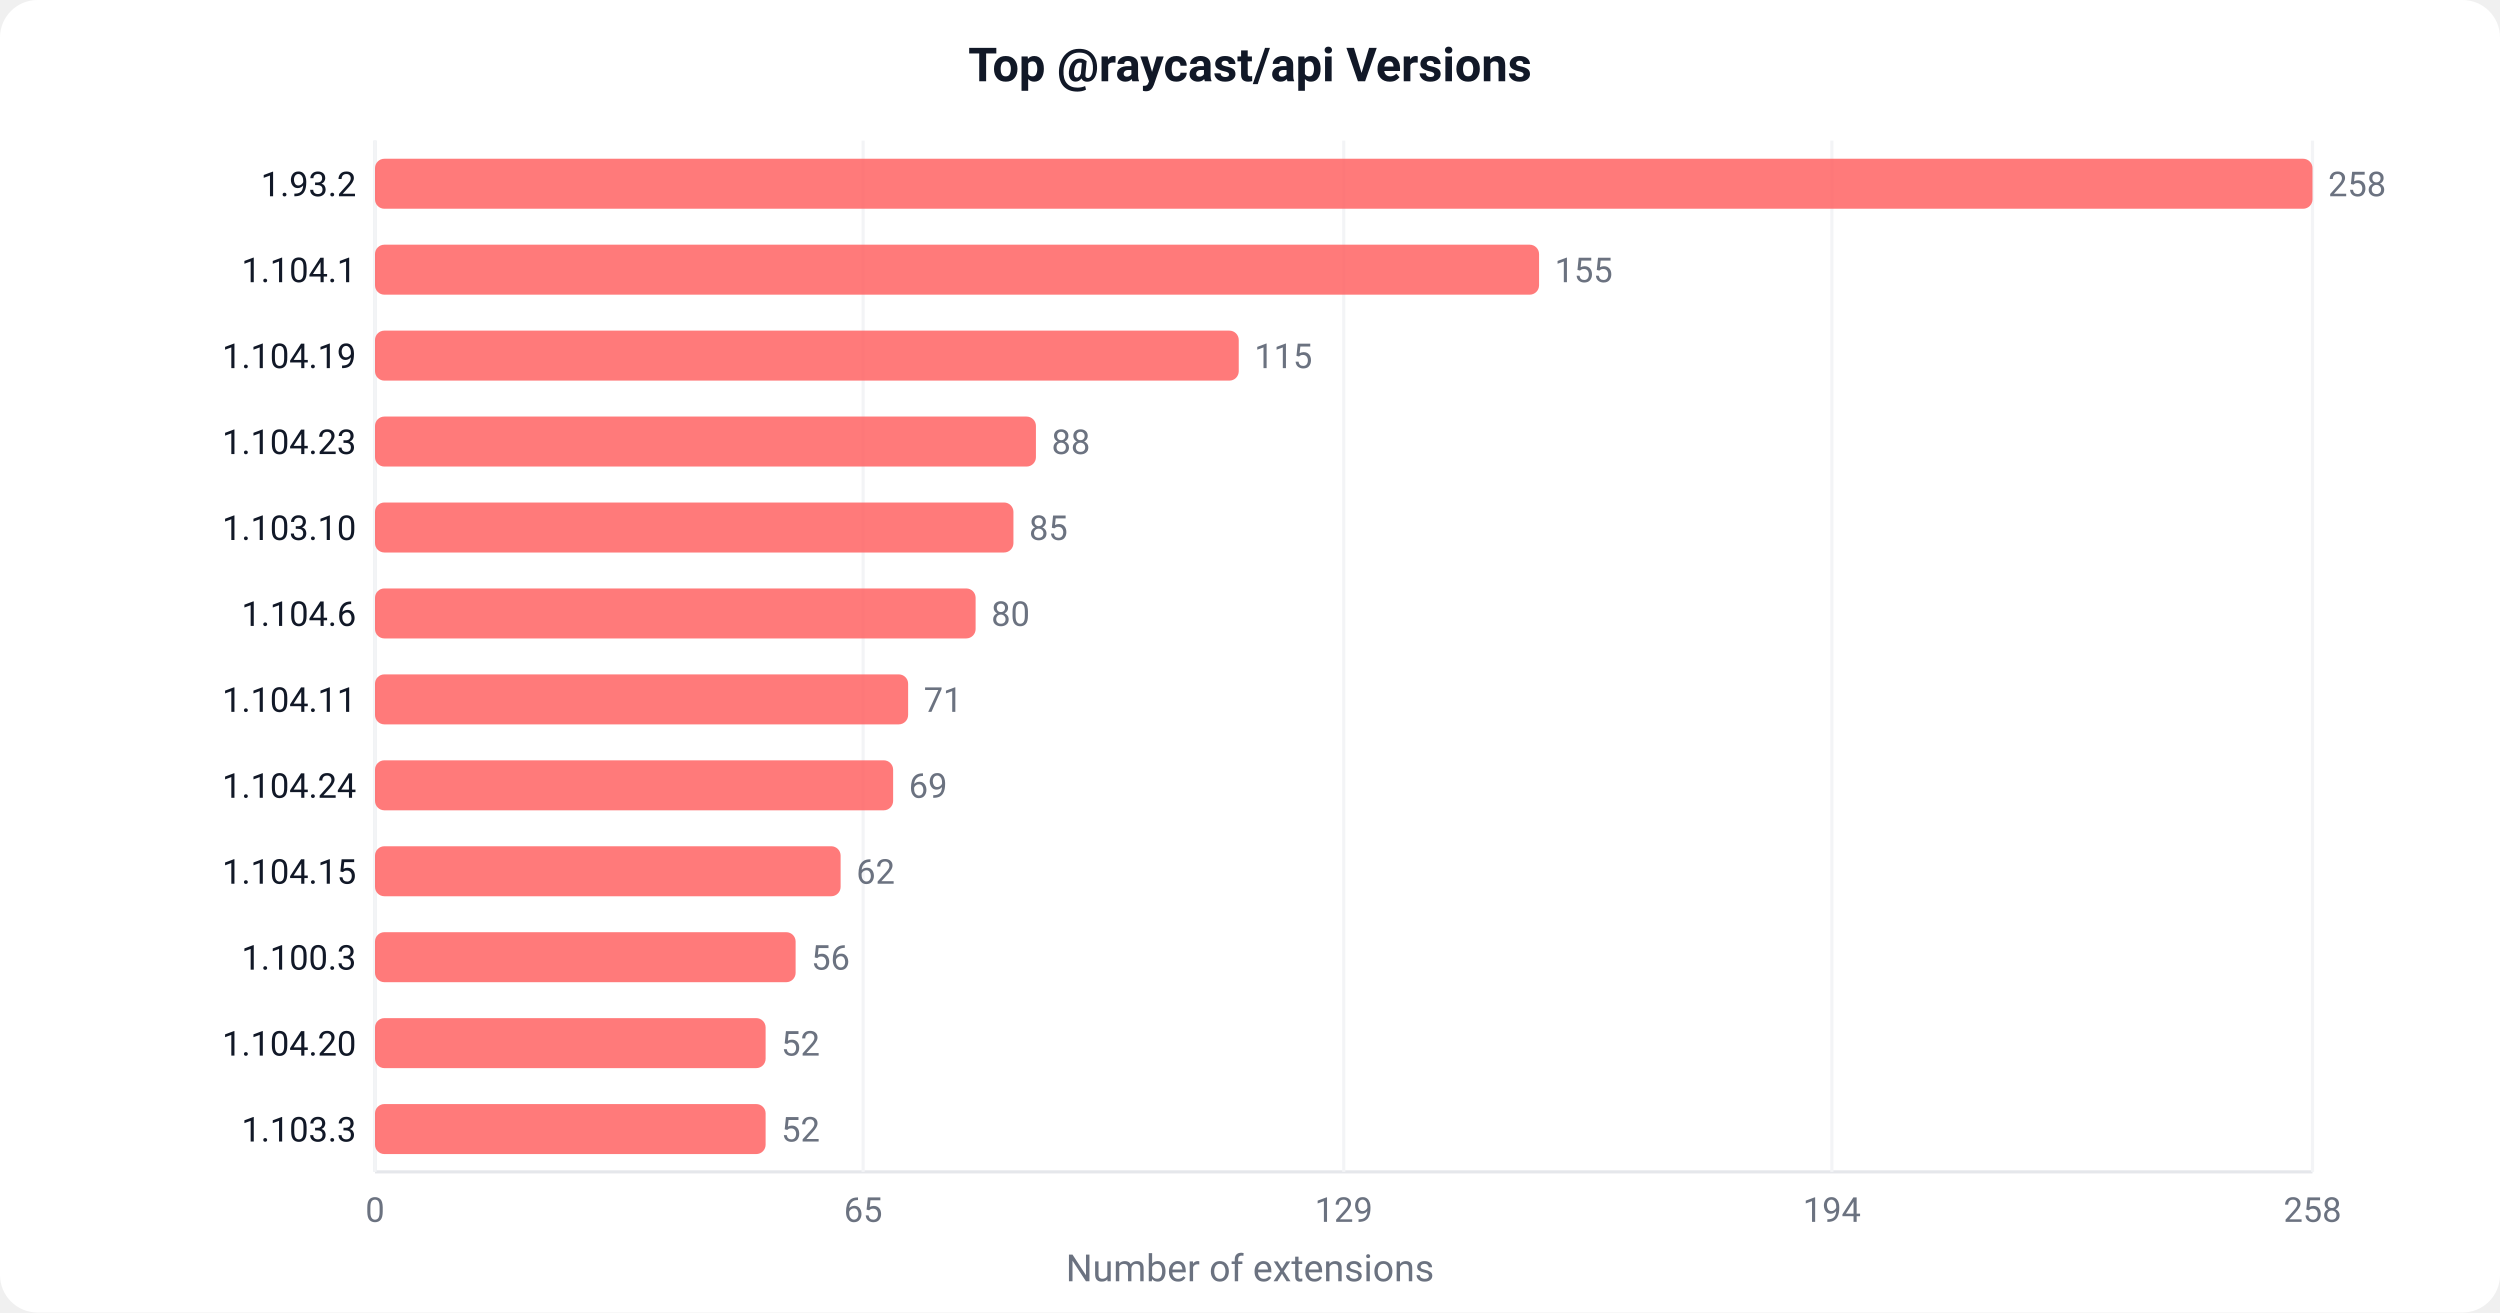
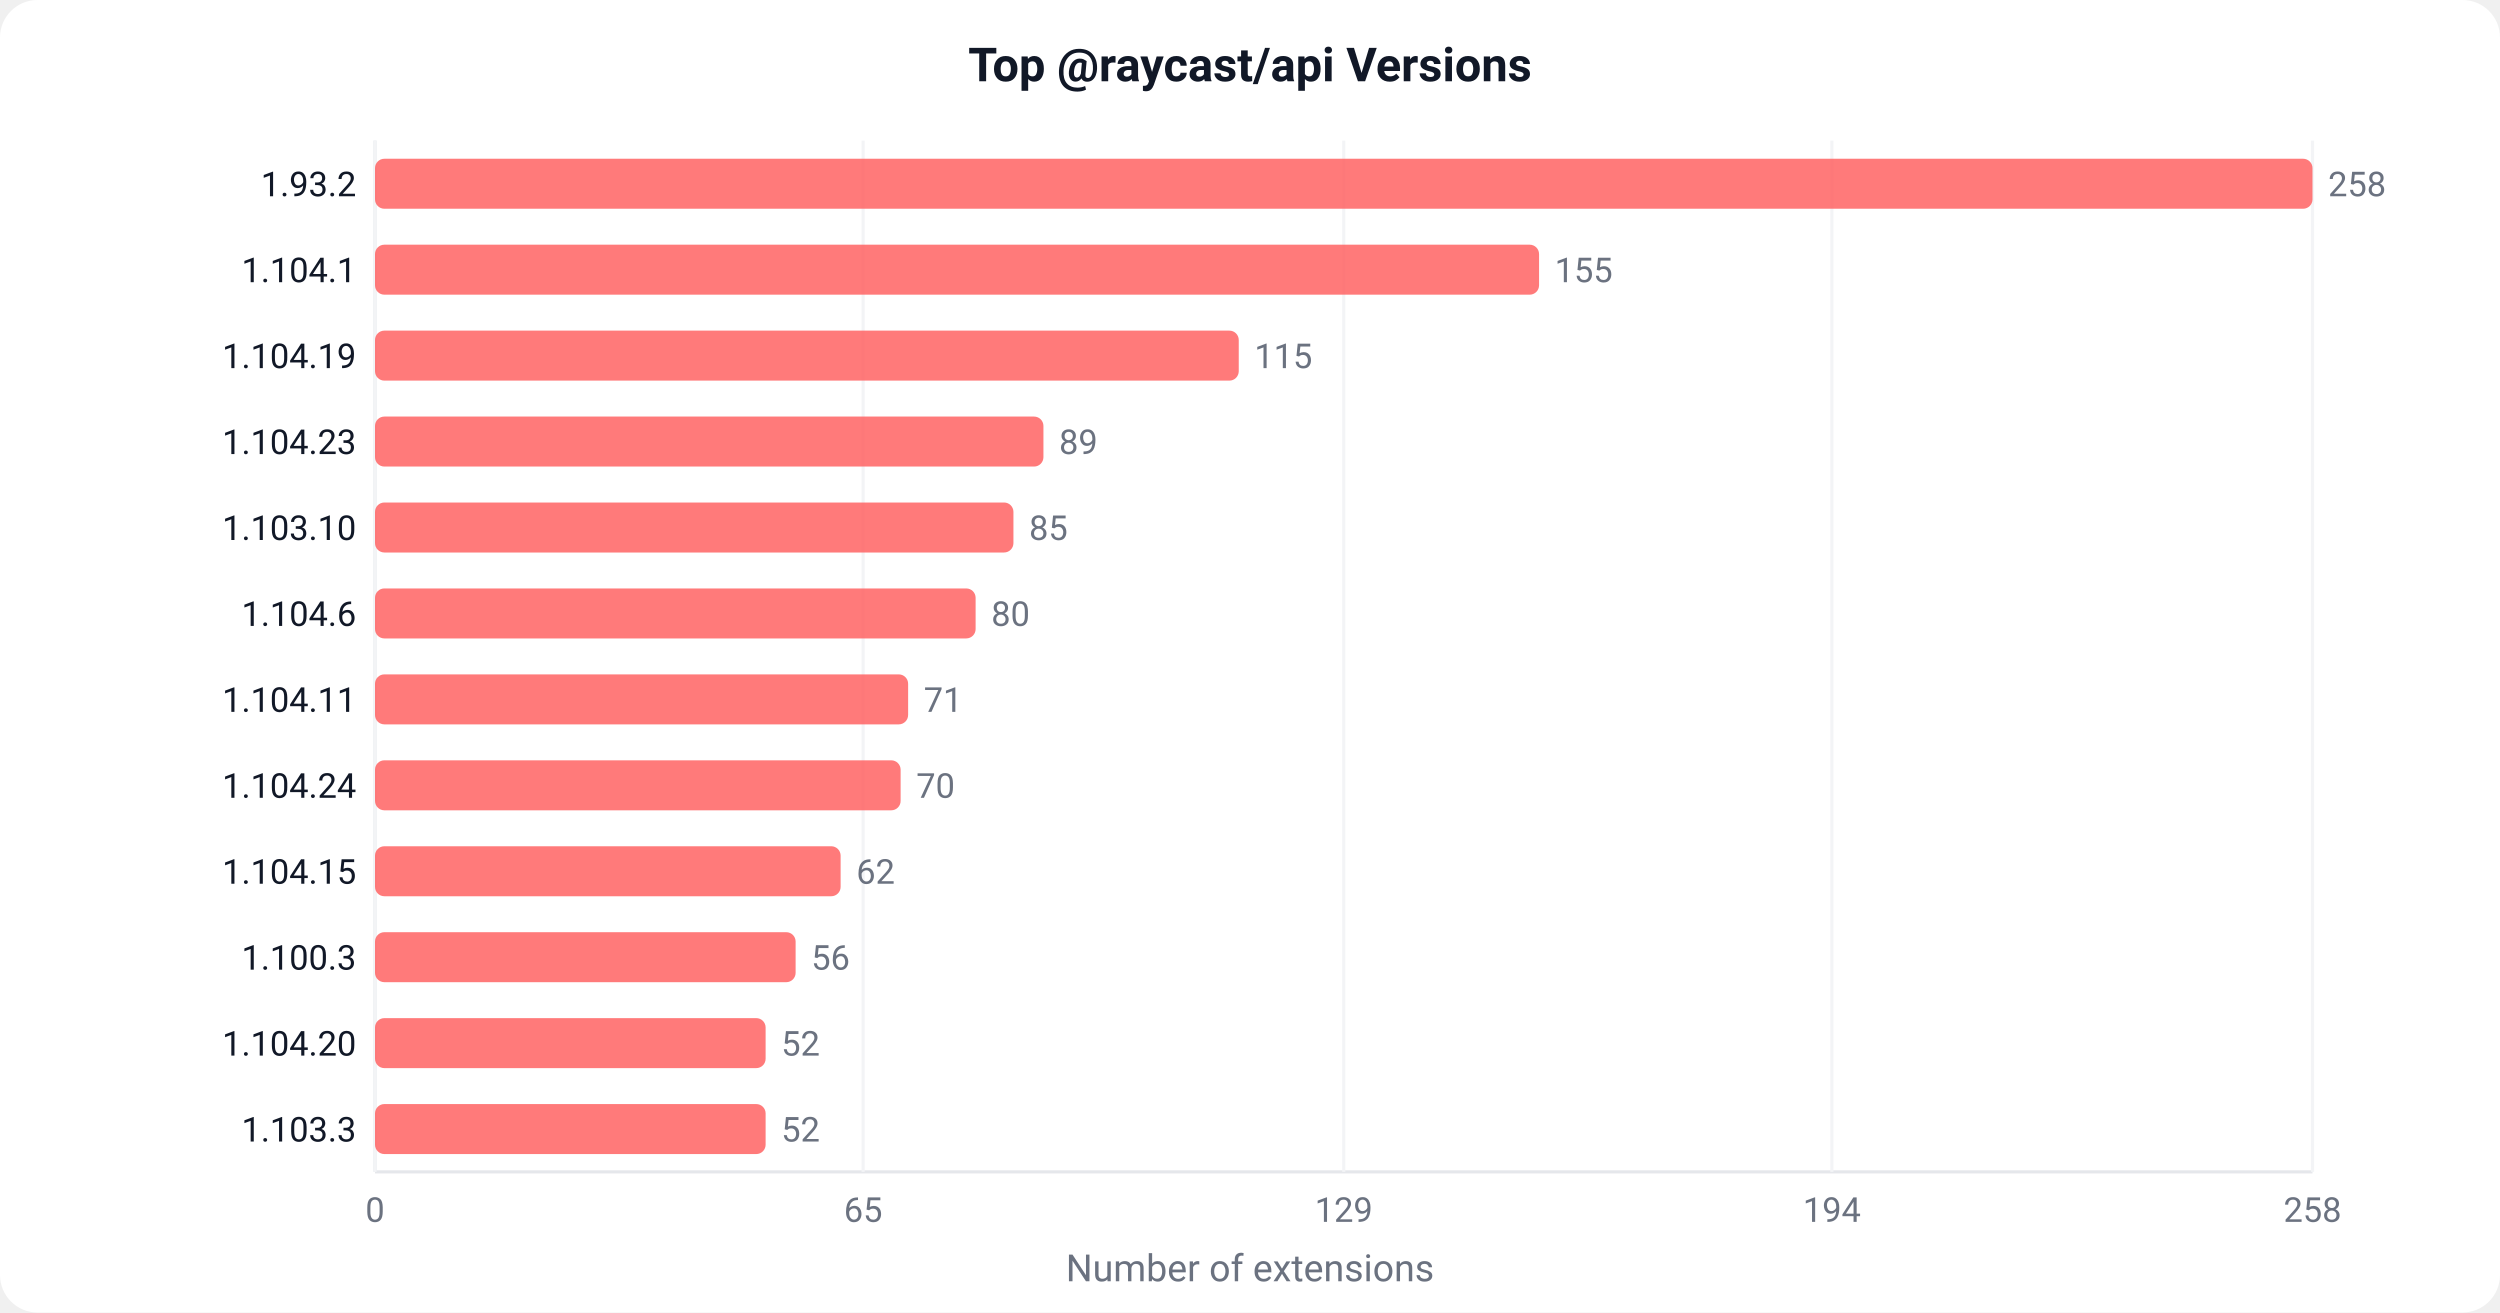
<svg xmlns="http://www.w3.org/2000/svg" width="800" height="420" viewBox="0 0 800 420">
  <defs>
    <style>text { font-family: -apple-system, BlinkMacSystemFont, 'Segoe UI', Roboto, sans-serif; }</style>
  </defs>
  <rect width="800" height="420" fill="#ffffff" rx="12" />
  <text x="400" y="26" text-anchor="middle" font-size="15" font-weight="600" fill="#111827">Top @raycast/api Versions</text>
  <line x1="120" y1="45" x2="120" y2="375" stroke="#e5e7eb" stroke-width="1" />
  <line x1="120" y1="375" x2="740" y2="375" stroke="#e5e7eb" stroke-width="1" />
  <line x1="120.0" y1="45" x2="120.0" y2="375" stroke="#f3f4f6" stroke-width="1" />
  <text x="120.0" y="391.0" text-anchor="middle" font-size="11" fill="#6b7280">0</text>
  <line x1="276.2" y1="45" x2="276.2" y2="375" stroke="#f3f4f6" stroke-width="1" />
  <text x="276.2" y="391.0" text-anchor="middle" font-size="11" fill="#6b7280">65</text>
  <line x1="430.0" y1="45" x2="430.0" y2="375" stroke="#f3f4f6" stroke-width="1" />
  <text x="430.0" y="391.0" text-anchor="middle" font-size="11" fill="#6b7280">129</text>
  <line x1="586.2" y1="45" x2="586.2" y2="375" stroke="#f3f4f6" stroke-width="1" />
  <text x="586.2" y="391.0" text-anchor="middle" font-size="11" fill="#6b7280">194</text>
  <line x1="740.0" y1="45" x2="740.0" y2="375" stroke="#f3f4f6" stroke-width="1" />
  <text x="740.0" y="391.0" text-anchor="middle" font-size="11" fill="#6b7280">258</text>
  <rect x="120" y="50.8" width="620.0" height="16" fill="#FF6363" rx="3" opacity="0.85" />
  <text x="114" y="62.8" text-anchor="end" font-size="11" fill="#111827">1.93.2</text>
  <text x="745.0" y="62.8" font-size="11" fill="#6b7280">258</text>
  <rect x="120" y="78.3" width="372.5" height="16" fill="#FF6363" rx="3" opacity="0.85" />
  <text x="114" y="90.3" text-anchor="end" font-size="11" fill="#111827">1.104.1</text>
  <text x="497.5" y="90.3" font-size="11" fill="#6b7280">155</text>
  <rect x="120" y="105.8" width="276.4" height="16" fill="#FF6363" rx="3" opacity="0.85" />
  <text x="114" y="117.8" text-anchor="end" font-size="11" fill="#111827">1.104.19</text>
  <text x="401.4" y="117.8" font-size="11" fill="#6b7280">115</text>
-   <rect x="120" y="133.3" width="211.5" height="16" fill="#FF6363" rx="3" opacity="0.85" />
+   <rect x="120" y="133.3" width="213.9" height="16" fill="#FF6363" rx="3" opacity="0.85" />
  <text x="114" y="145.3" text-anchor="end" font-size="11" fill="#111827">1.104.23</text>
-   <text x="336.5" y="145.3" font-size="11" fill="#6b7280">88</text>
+   <text x="338.9" y="145.3" font-size="11" fill="#6b7280">89</text>
  <rect x="120" y="160.8" width="204.3" height="16" fill="#FF6363" rx="3" opacity="0.85" />
  <text x="114" y="172.8" text-anchor="end" font-size="11" fill="#111827">1.103.10</text>
  <text x="329.3" y="172.8" font-size="11" fill="#6b7280">85</text>
  <rect x="120" y="188.3" width="192.2" height="16" fill="#FF6363" rx="3" opacity="0.85" />
  <text x="114" y="200.3" text-anchor="end" font-size="11" fill="#111827">1.104.6</text>
  <text x="317.2" y="200.3" font-size="11" fill="#6b7280">80</text>
  <rect x="120" y="215.8" width="170.6" height="16" fill="#FF6363" rx="3" opacity="0.85" />
  <text x="114" y="227.8" text-anchor="end" font-size="11" fill="#111827">1.104.11</text>
  <text x="295.6" y="227.8" font-size="11" fill="#6b7280">71</text>
-   <rect x="120" y="243.3" width="165.8" height="16" fill="#FF6363" rx="3" opacity="0.85" />
+   <rect x="120" y="243.3" width="168.2" height="16" fill="#FF6363" rx="3" opacity="0.85" />
  <text x="114" y="255.3" text-anchor="end" font-size="11" fill="#111827">1.104.24</text>
-   <text x="290.8" y="255.3" font-size="11" fill="#6b7280">69</text>
+   <text x="293.2" y="255.3" font-size="11" fill="#6b7280">70</text>
  <rect x="120" y="270.8" width="149.0" height="16" fill="#FF6363" rx="3" opacity="0.85" />
  <text x="114" y="282.8" text-anchor="end" font-size="11" fill="#111827">1.104.15</text>
  <text x="274.0" y="282.8" font-size="11" fill="#6b7280">62</text>
  <rect x="120" y="298.3" width="134.6" height="16" fill="#FF6363" rx="3" opacity="0.85" />
  <text x="114" y="310.3" text-anchor="end" font-size="11" fill="#111827">1.100.3</text>
  <text x="259.6" y="310.3" font-size="11" fill="#6b7280">56</text>
  <rect x="120" y="325.8" width="125.0" height="16" fill="#FF6363" rx="3" opacity="0.85" />
  <text x="114" y="337.8" text-anchor="end" font-size="11" fill="#111827">1.104.20</text>
  <text x="250.0" y="337.8" font-size="11" fill="#6b7280">52</text>
  <rect x="120" y="353.3" width="125.0" height="16" fill="#FF6363" rx="3" opacity="0.85" />
  <text x="114" y="365.3" text-anchor="end" font-size="11" fill="#111827">1.103.3</text>
  <text x="250.0" y="365.3" font-size="11" fill="#6b7280">52</text>
  <text x="400" y="410" text-anchor="middle" font-size="12" fill="#6b7280">Number of extensions</text>
</svg>
